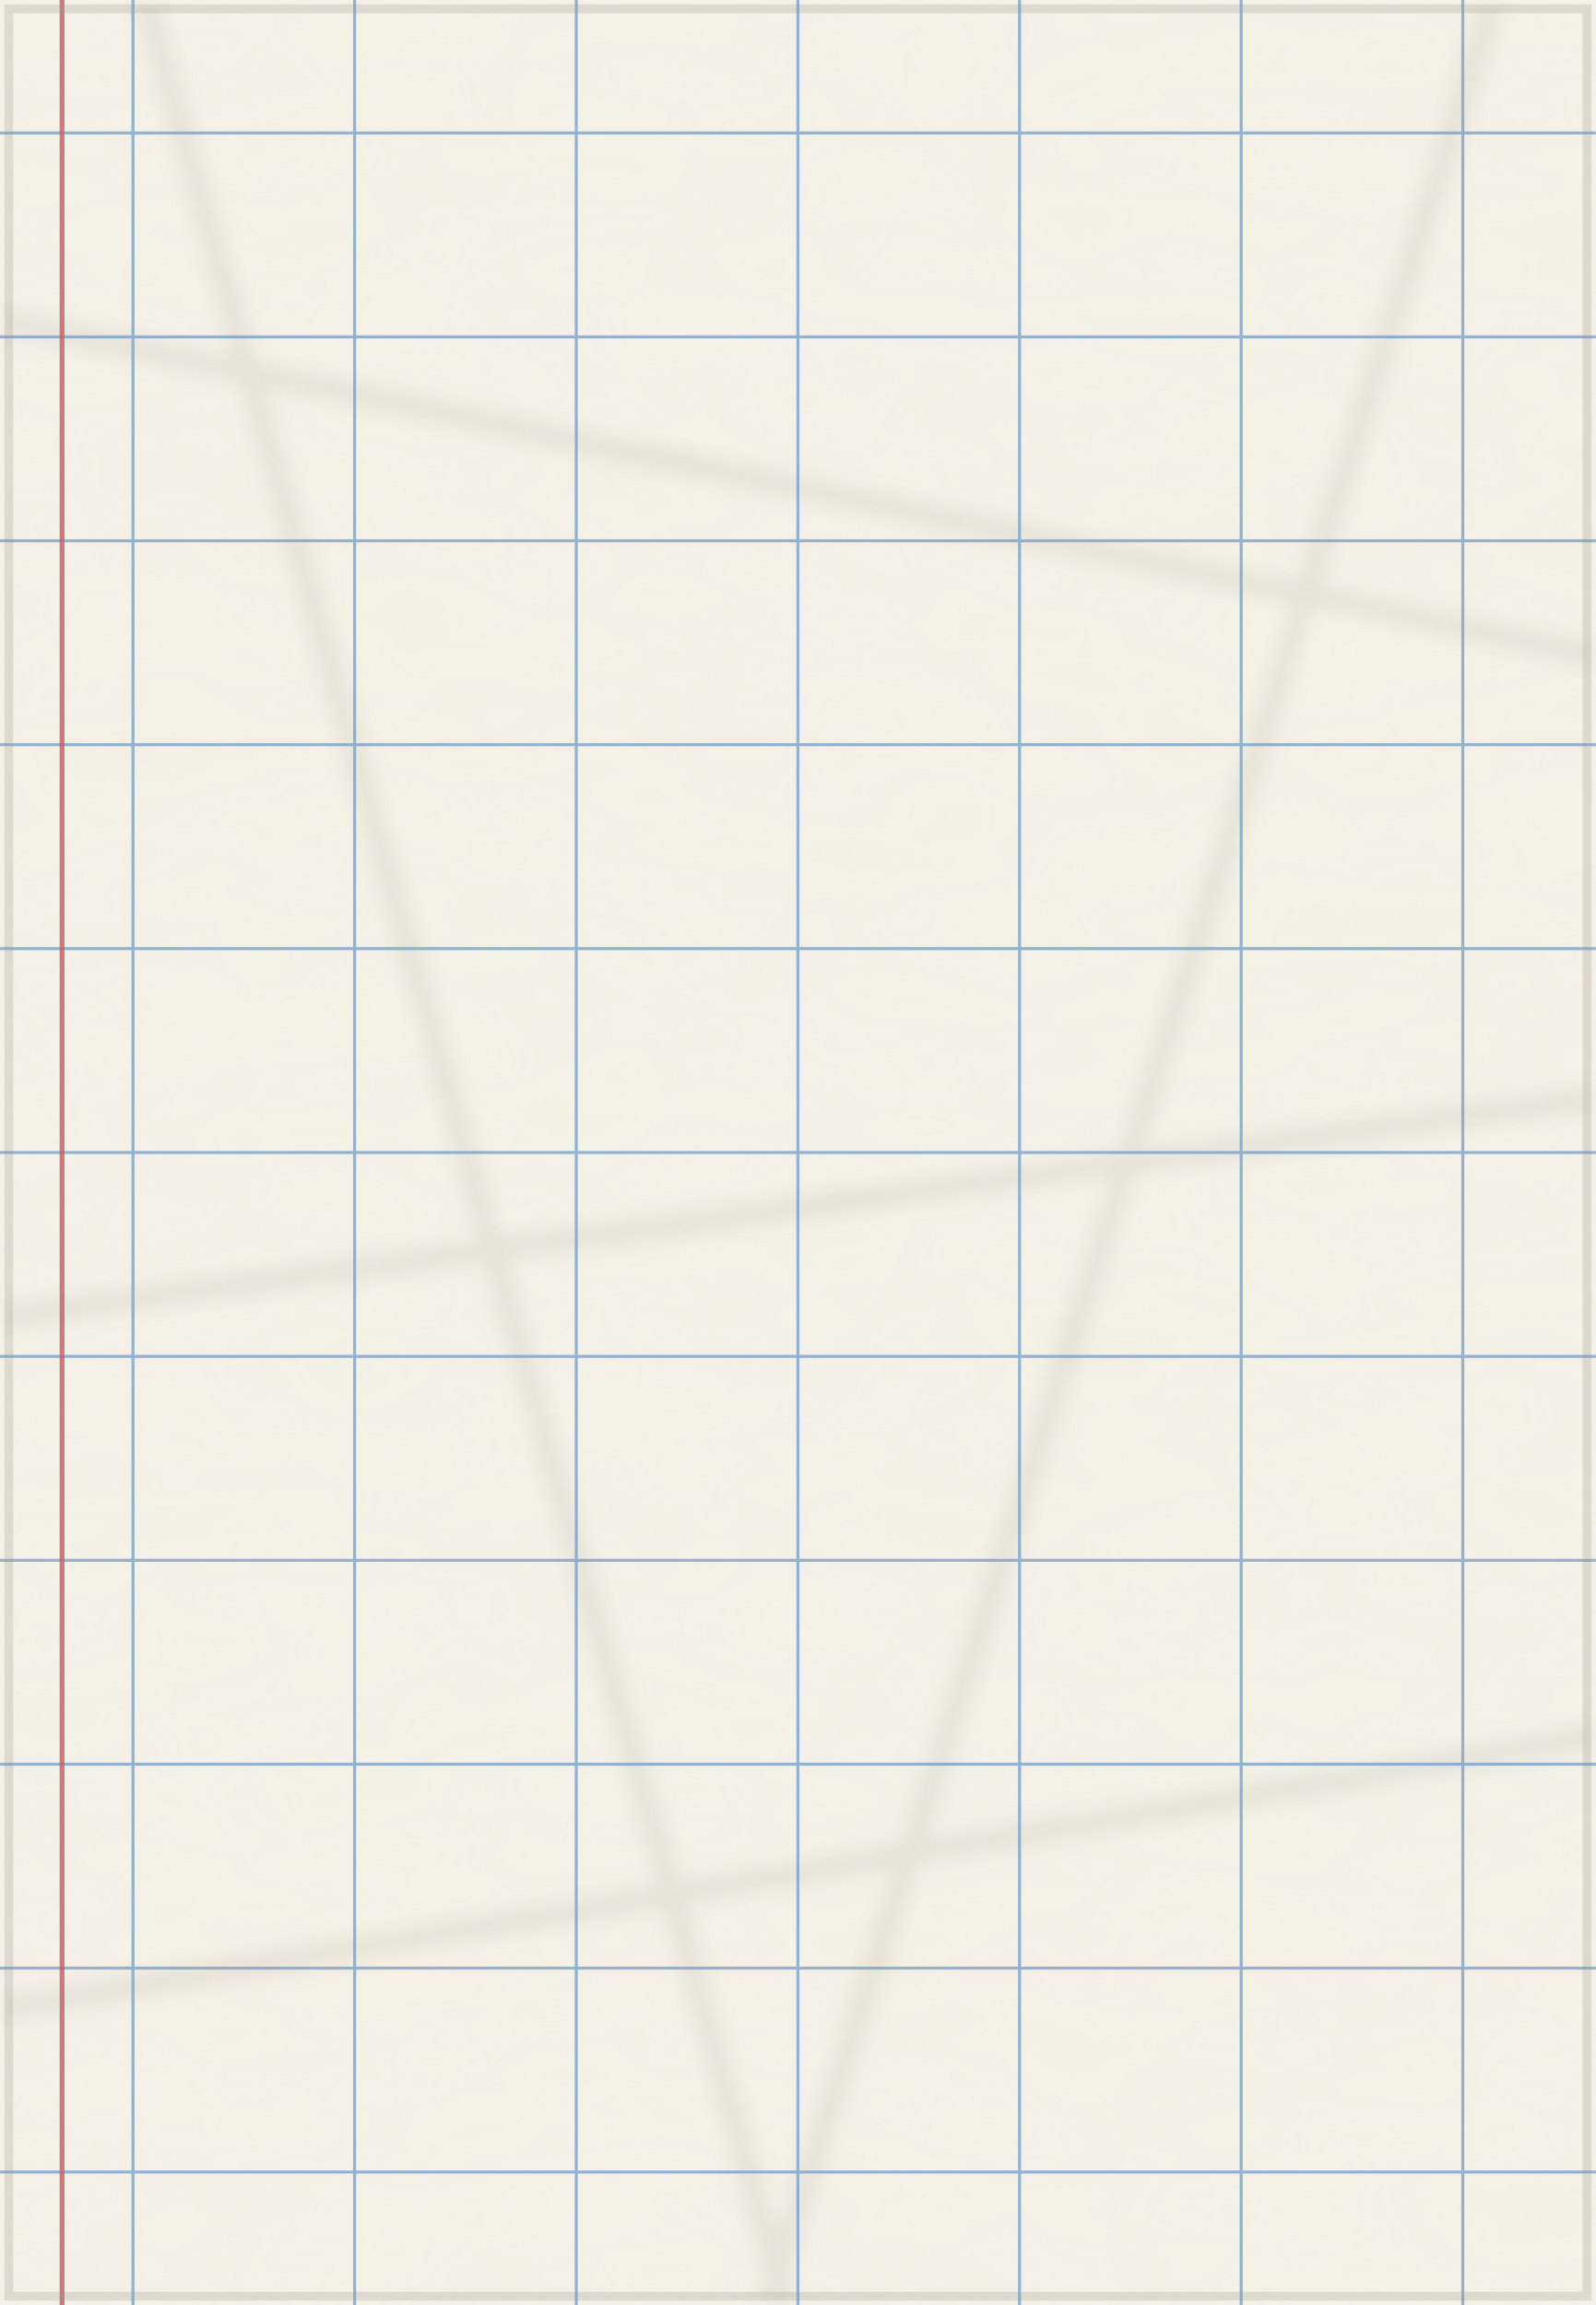
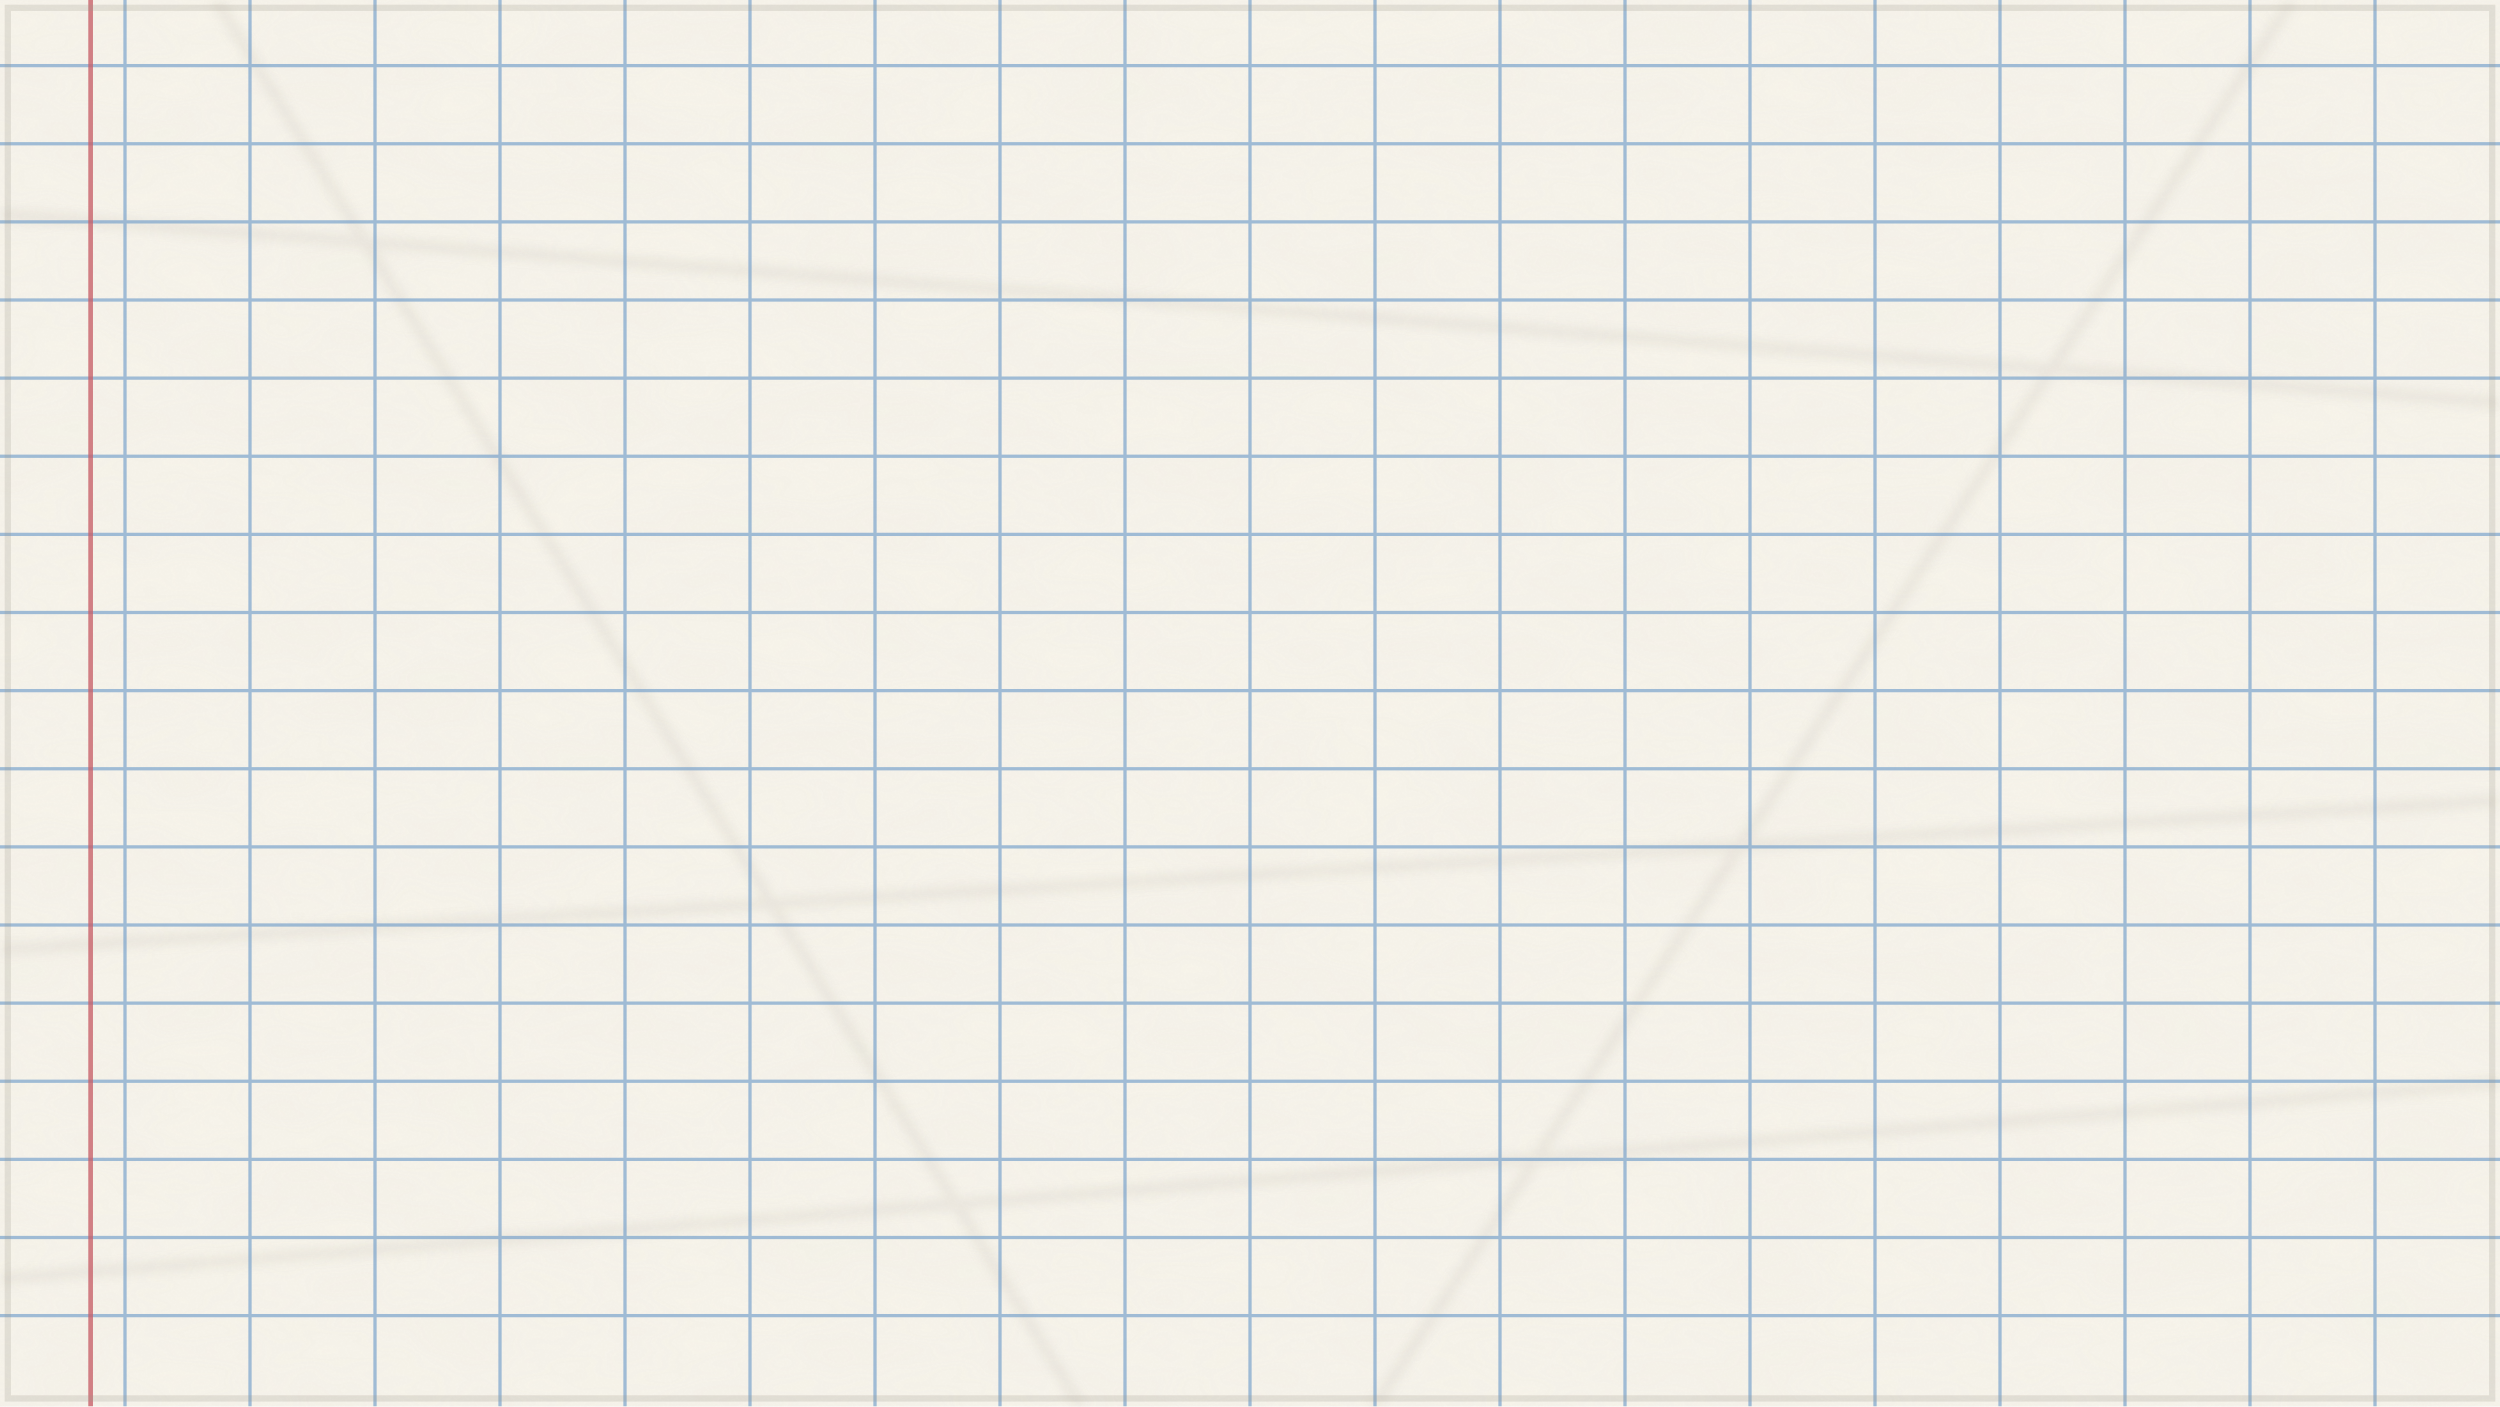
- <svg xmlns="http://www.w3.org/2000/svg" width="720" height="1040" viewBox="0 0 360 520">
+ <svg xmlns="http://www.w3.org/2000/svg" width="1600" height="900" viewBox="0 0 1600 900">
  <defs>
    <filter id="paperNoise">
-       <feTurbulence type="fractalNoise" baseFrequency=".018 .045" numOctaves="3" seed="18" />
-       <feColorMatrix values="0 0 0 0 .62 0 0 0 0 .59 0 0 0 0 .50 0 0 0 .22 0" />
+       <feTurbulence type="fractalNoise" baseFrequency=".012 .028" numOctaves="3" seed="18" />
+       <feColorMatrix values="0 0 0 0 .62 0 0 0 0 .59 0 0 0 0 .50 0 0 0 .20 0" />
    </filter>
    <filter id="grain">
-       <feTurbulence type="fractalNoise" baseFrequency=".72" numOctaves="2" seed="8" />
-       <feColorMatrix values="0 0 0 0 .35 0 0 0 0 .32 0 0 0 0 .25 0 0 0 .12 0" />
+       <feTurbulence type="fractalNoise" baseFrequency=".68" numOctaves="2" seed="8" />
+       <feColorMatrix values="0 0 0 0 .35 0 0 0 0 .32 0 0 0 0 .25 0 0 0 .10 0" />
    </filter>
    <filter id="crease">
-       <feGaussianBlur stdDeviation="2.1" />
+       <feGaussianBlur stdDeviation="3.2" />
    </filter>
  </defs>
-   <rect width="360" height="520" fill="#eee8dc" />
-   <rect width="360" height="520" fill="#faf7ef" opacity=".75" />
-   <rect width="360" height="520" filter="url(#paperNoise)" opacity=".32" />
-   <rect width="360" height="520" filter="url(#grain)" opacity=".16" />
-   <g fill="none" stroke="#8b8377" opacity=".13" filter="url(#crease)" stroke-width="5">
-     <path d="M-10 70L370 150M-20 300L380 245M30 -10L180 530M340 -10L170 530M-10 455L370 390" />
+   <rect width="1600" height="900" fill="#eee8dc" />
+   <rect width="1600" height="900" fill="#faf7ef" opacity=".78" />
+   <rect width="1600" height="900" filter="url(#paperNoise)" opacity=".30" />
+   <rect width="1600" height="900" filter="url(#grain)" opacity=".15" />
+   <g fill="none" stroke="#8b8377" opacity=".10" filter="url(#crease)" stroke-width="8">
+     <path d="M-30 135L1630 260M-40 610L1640 510M120 -30L710 930M1480 -20L860 930M-20 820L1640 690" />
  </g>
-   <g stroke="#6b9ac8" stroke-width=".68" opacity=".72">
-     <path d="M0 30H360 M0 76H360 M0 122H360 M0 168H360 M0 214H360 M0 260H360 M0 306H360 M0 352H360 M0 398H360 M0 444H360 M0 490H360" />
-     <path d="M30 0V520 M80 0V520 M130 0V520 M180 0V520 M230 0V520 M280 0V520 M330 0V520" />
+   <g stroke="#6b9ac8" stroke-width="2.1" opacity=".62">
+     <path d="M0 42H1600 M0 92H1600 M0 142H1600 M0 192H1600 M0 242H1600 M0 292H1600 M0 342H1600 M0 392H1600 M0 442H1600 M0 492H1600 M0 542H1600 M0 592H1600 M0 642H1600 M0 692H1600 M0 742H1600 M0 792H1600 M0 842H1600" />
+     <path d="M80 0V900 M160 0V900 M240 0V900 M320 0V900 M400 0V900 M480 0V900 M560 0V900 M640 0V900 M720 0V900 M800 0V900 M880 0V900 M960 0V900 M1040 0V900 M1120 0V900 M1200 0V900 M1280 0V900 M1360 0V900 M1440 0V900 M1520 0V900" />
  </g>
-   <path d="M14 0V520" stroke="#c65f68" stroke-width="1.1" opacity=".82" />
-   <rect x="2" y="2" width="356" height="516" fill="none" stroke="#9c9487" stroke-width="2" opacity=".25" />
+   <path d="M58 0V900" stroke="#c65f68" stroke-width="3" opacity=".78" />
+   <rect x="5" y="5" width="1590" height="890" fill="none" stroke="#9c9487" stroke-width="4" opacity=".22" />
</svg>
